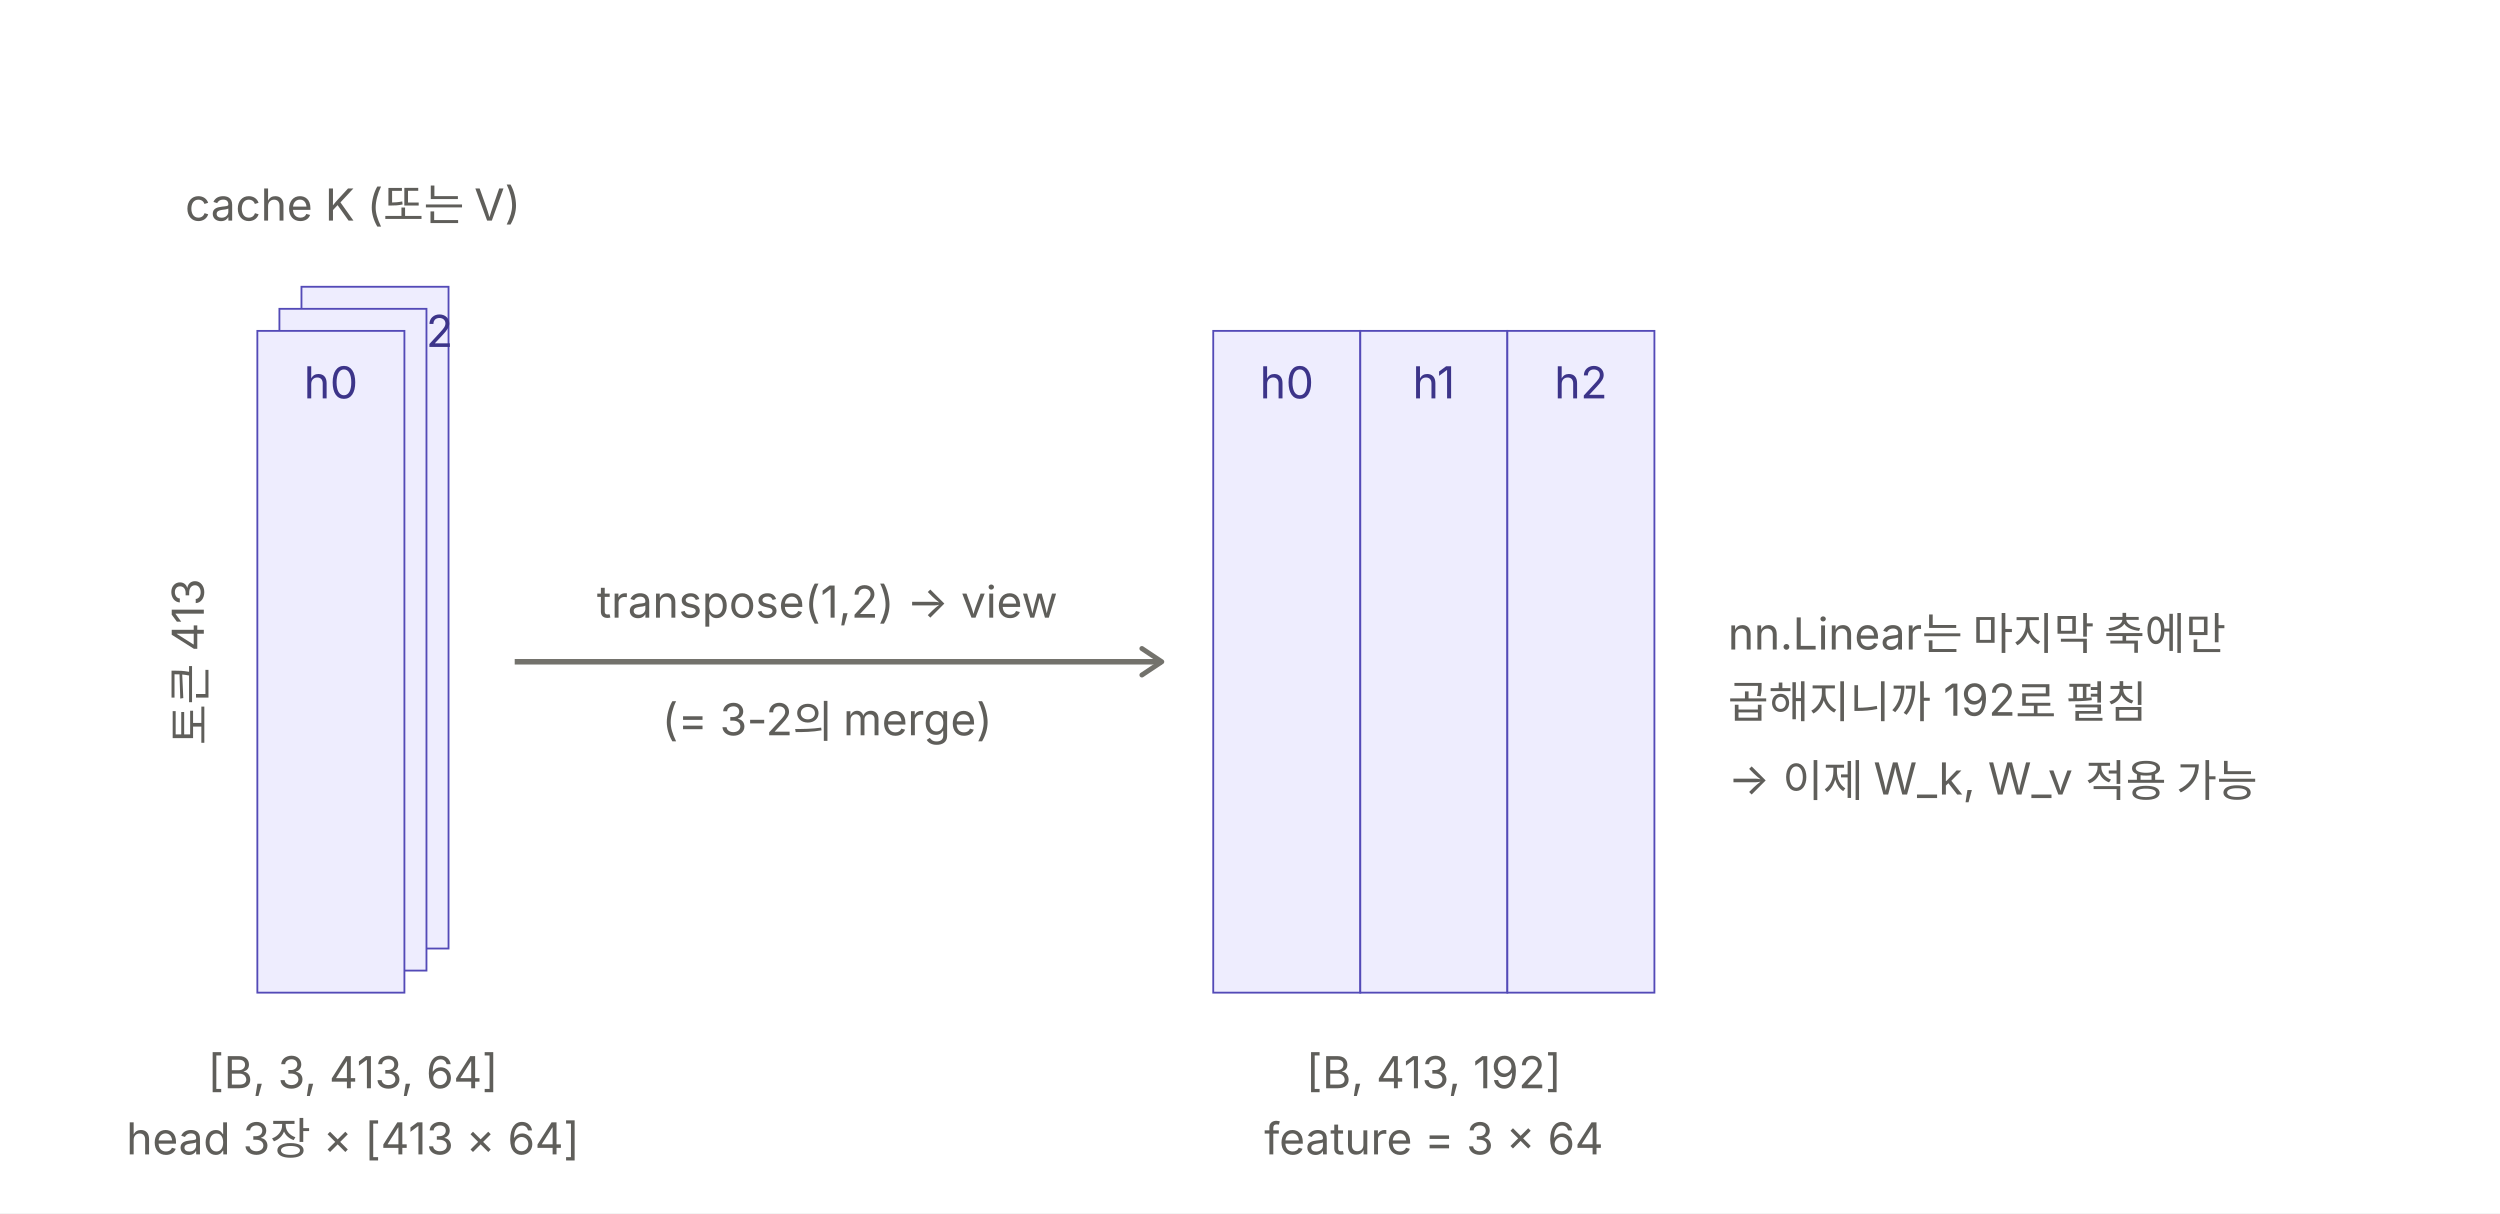
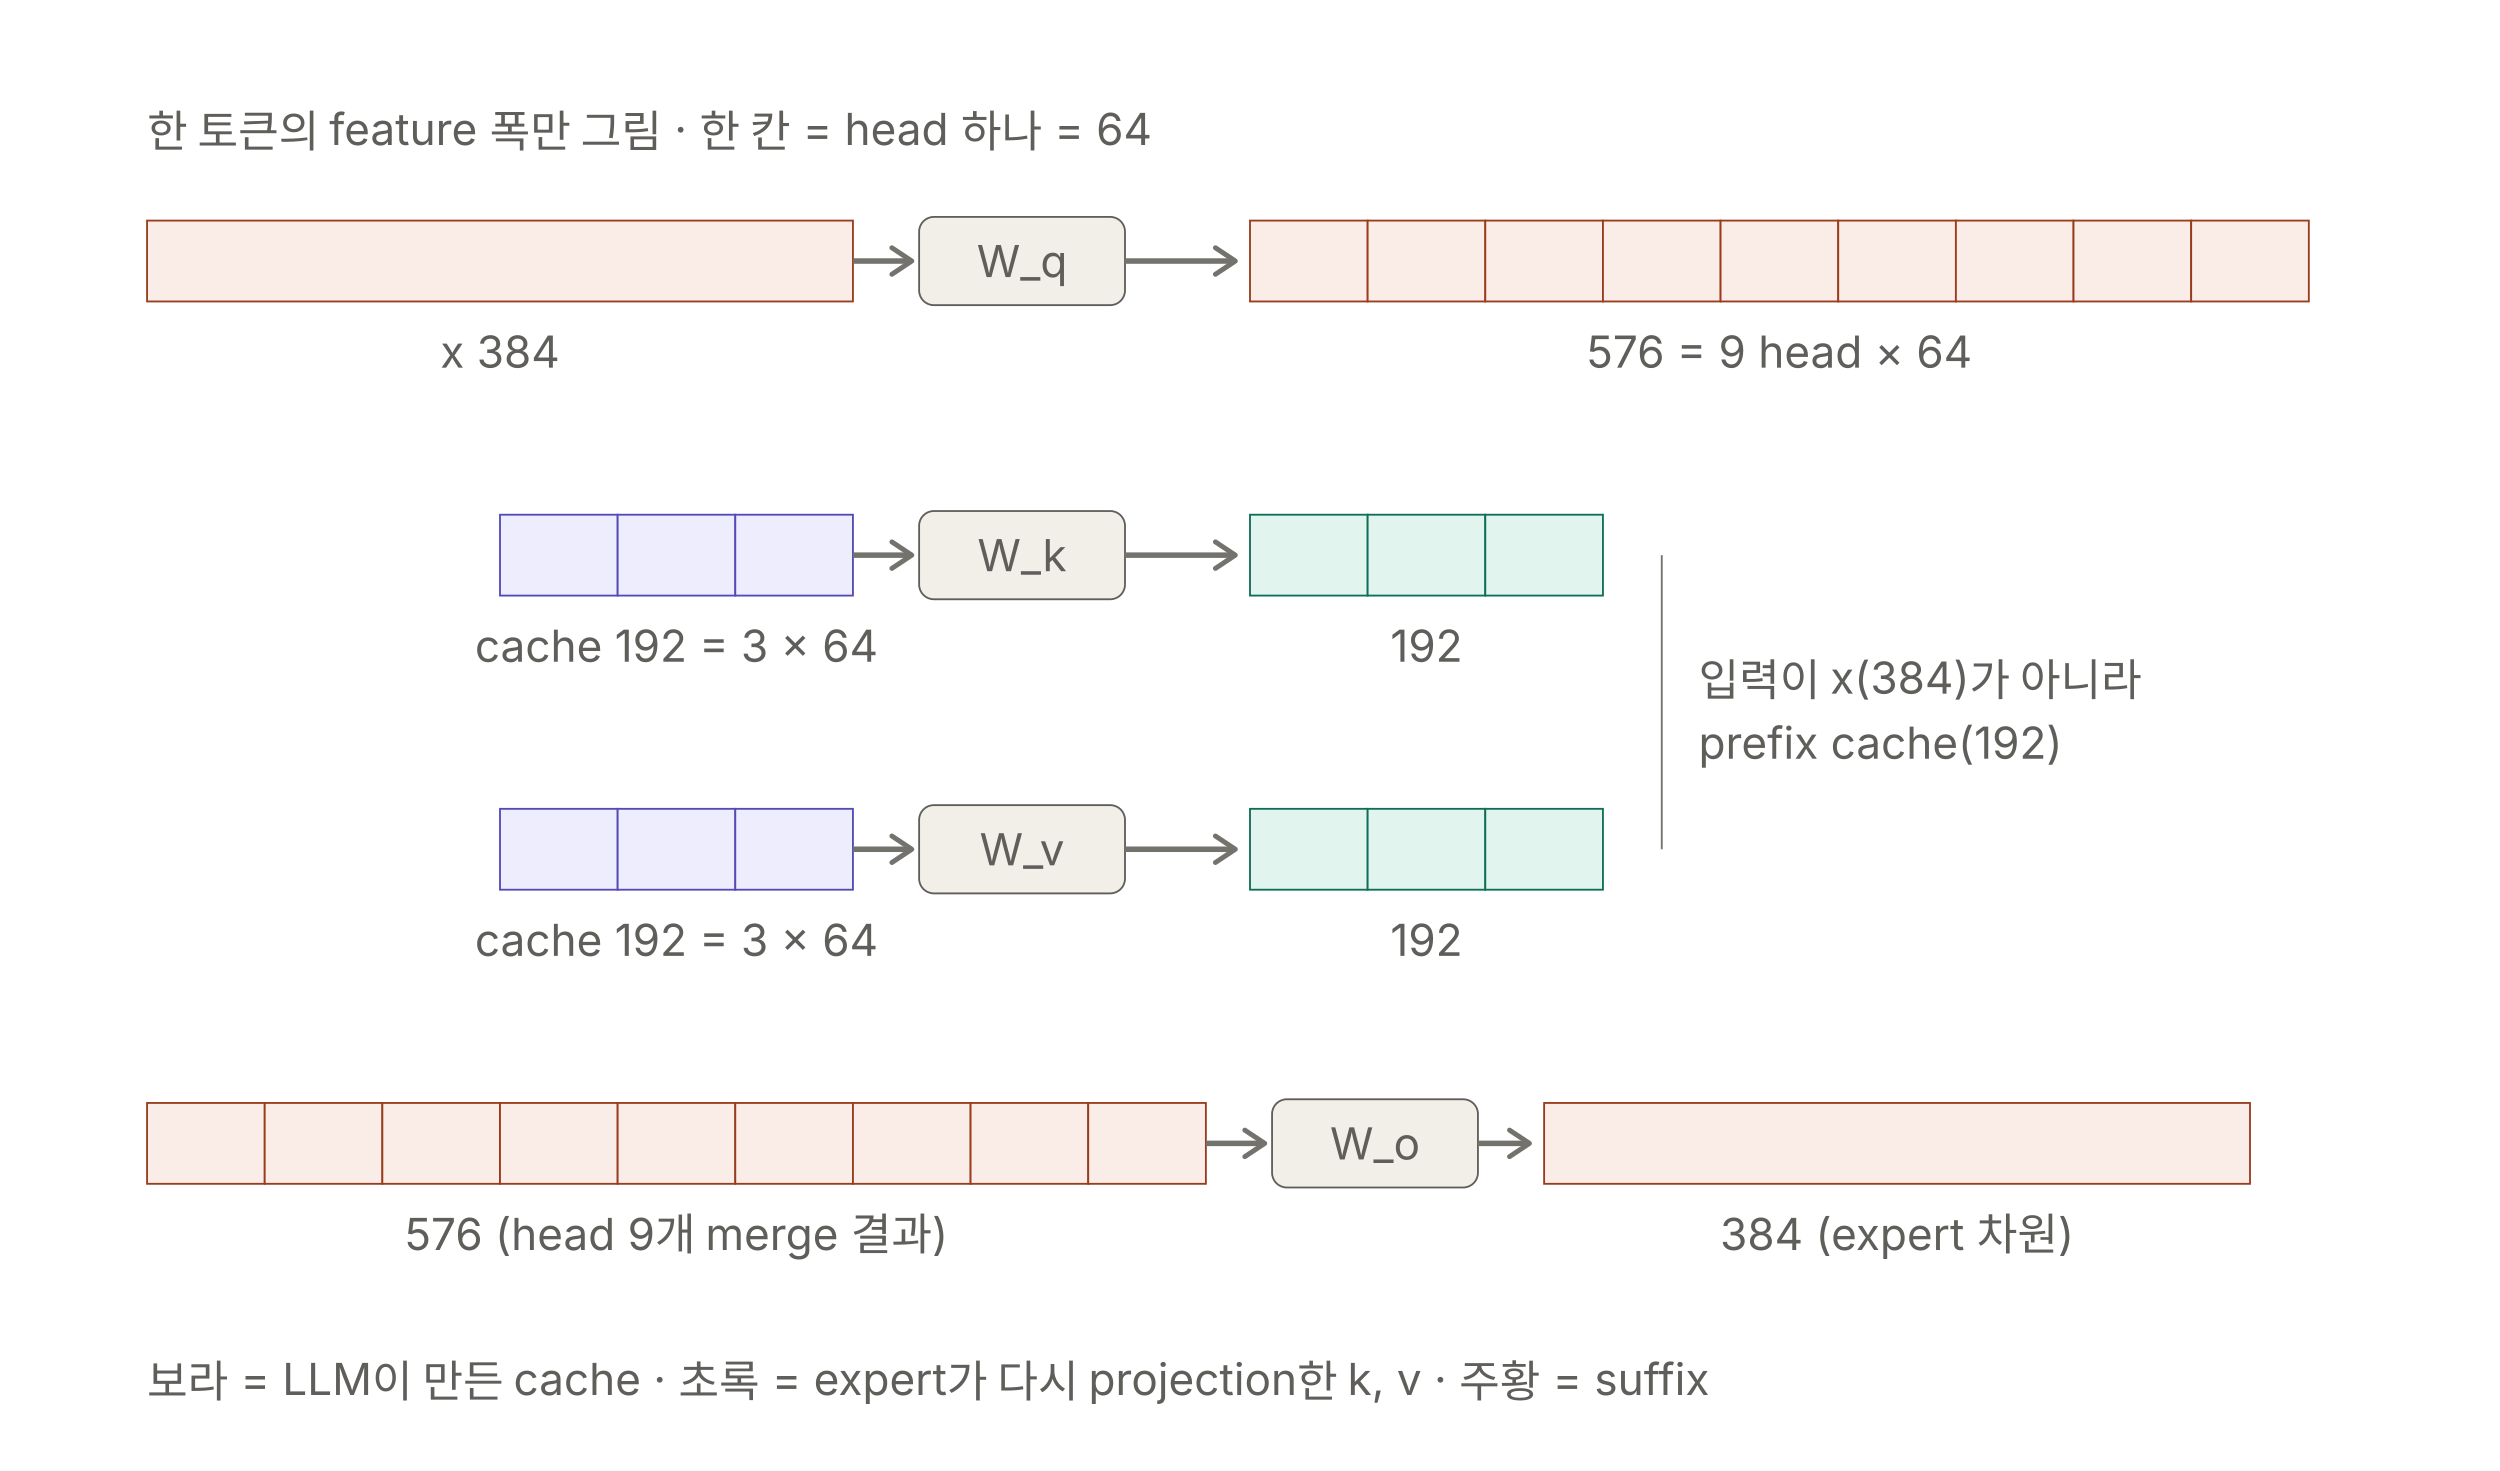
- <svg xmlns="http://www.w3.org/2000/svg" width="680" height="330" viewBox="0 0 680 330" font-family="-apple-system, 'Apple SD Gothic Neo', 'Noto Sans KR', sans-serif">
-   <style>.th{font-size:14px;font-weight:500;fill:#2C2C2A}.ts{font-size:12px;fill:#5F5E5A}.arr{stroke:#73726c;stroke-width:1.5;fill:none}.c-purple rect{fill:#EEEDFE;stroke:#534AB7}.c-purple text{fill:#3C3489}</style>
-   <rect width="680" height="330" fill="#ffffff" />
+ <svg xmlns="http://www.w3.org/2000/svg" width="680" height="400" viewBox="0 0 680 400" font-family="-apple-system, 'Apple SD Gothic Neo', 'Noto Sans KR', sans-serif">
+   <style>.th{font-size:14px;font-weight:500;fill:#2C2C2A}.ts{font-size:12px;fill:#5F5E5A}.arr{stroke:#73726c;stroke-width:1.5;fill:none}.box{fill:#F1EFE8;stroke:#5F5E5A}.c-purple,.c-purple rect{fill:#EEEDFE;stroke:#534AB7}.c-coral,.c-coral rect{fill:#FAECE7;stroke:#993C1D}.c-teal,.c-teal rect{fill:#E1F5EE;stroke:#0F6E56}</style>
+   <rect width="680" height="400" fill="#ffffff" />
  <defs>
    <marker id="arrow" viewBox="0 0 10 10" refX="8" refY="5" markerWidth="6" markerHeight="6" orient="auto">
      <path d="M2 1L8 5L2 9" fill="none" stroke="#73726c" stroke-width="1.5" stroke-linecap="round" stroke-linejoin="round" />
    </marker>
  </defs>
-   <text class="ts" x="96" y="60" text-anchor="middle">cache K (또는 V)</text>
+   <text class="ts" x="40" y="40">한 토큰의 feature 폭만 그림 · 한 칸 = head 하나 = 64</text>
+   <rect class="c-coral" x="40" y="60" width="192" height="22" stroke-width="0.5" />
+   <line x1="232" y1="71" x2="248" y2="71" class="arr" marker-end="url(#arrow)" />
+   <rect class="box" x="250" y="59" width="56" height="24" rx="4" stroke-width="0.5" />
+   <text class="ts" x="278" y="71" text-anchor="middle" dominant-baseline="central">W_q</text>
+   <line x1="306" y1="71" x2="336" y2="71" class="arr" marker-end="url(#arrow)" />
+   <g class="c-coral">
+     <rect x="340" y="60" width="32" height="22" stroke-width="0.5" />
+     <rect x="372" y="60" width="32" height="22" stroke-width="0.5" />
+     <rect x="404" y="60" width="32" height="22" stroke-width="0.5" />
+     <rect x="436" y="60" width="32" height="22" stroke-width="0.5" />
+     <rect x="468" y="60" width="32" height="22" stroke-width="0.5" />
+     <rect x="500" y="60" width="32" height="22" stroke-width="0.5" />
+     <rect x="532" y="60" width="32" height="22" stroke-width="0.5" />
+     <rect x="564" y="60" width="32" height="22" stroke-width="0.5" />
+     <rect x="596" y="60" width="32" height="22" stroke-width="0.5" />
+   </g>
+   <text class="ts" x="136" y="100" text-anchor="middle">x 384</text>
+   <text class="ts" x="484" y="100" text-anchor="middle">576 = 9 head × 64</text>
  <g class="c-purple">
-     <rect x="82" y="78" width="40" height="180" stroke-width="0.5" />
-     <text class="ts" x="116" y="90" text-anchor="middle" dominant-baseline="central">h2</text>
+     <rect x="136" y="140" width="32" height="22" stroke-width="0.5" />
+     <rect x="168" y="140" width="32" height="22" stroke-width="0.5" />
+     <rect x="200" y="140" width="32" height="22" stroke-width="0.5" />
  </g>
+   <line x1="232" y1="151" x2="248" y2="151" class="arr" marker-end="url(#arrow)" />
+   <rect class="box" x="250" y="139" width="56" height="24" rx="4" stroke-width="0.5" />
+   <text class="ts" x="278" y="151" text-anchor="middle" dominant-baseline="central">W_k</text>
+   <line x1="306" y1="151" x2="336" y2="151" class="arr" marker-end="url(#arrow)" />
+   <g class="c-teal">
+     <rect x="340" y="140" width="32" height="22" stroke-width="0.5" />
+     <rect x="372" y="140" width="32" height="22" stroke-width="0.5" />
+     <rect x="404" y="140" width="32" height="22" stroke-width="0.5" />
+   </g>
+   <text class="ts" x="184" y="180" text-anchor="middle">cache 192 = 3 × 64</text>
+   <text class="ts" x="388" y="180" text-anchor="middle">192</text>
  <g class="c-purple">
-     <rect x="76" y="84" width="40" height="180" stroke-width="0.5" />
+     <rect x="136" y="220" width="32" height="22" stroke-width="0.5" />
+     <rect x="168" y="220" width="32" height="22" stroke-width="0.5" />
+     <rect x="200" y="220" width="32" height="22" stroke-width="0.5" />
  </g>
-   <g class="c-purple">
-     <rect x="70" y="90" width="40" height="180" stroke-width="0.5" />
-     <text class="ts" x="90" y="104" text-anchor="middle" dominant-baseline="central">h0</text>
+   <line x1="232" y1="231" x2="248" y2="231" class="arr" marker-end="url(#arrow)" />
+   <rect class="box" x="250" y="219" width="56" height="24" rx="4" stroke-width="0.5" />
+   <text class="ts" x="278" y="231" text-anchor="middle" dominant-baseline="central">W_v</text>
+   <line x1="306" y1="231" x2="336" y2="231" class="arr" marker-end="url(#arrow)" />
+   <g class="c-teal">
+     <rect x="340" y="220" width="32" height="22" stroke-width="0.5" />
+     <rect x="372" y="220" width="32" height="22" stroke-width="0.5" />
+     <rect x="404" y="220" width="32" height="22" stroke-width="0.5" />
  </g>
-   <text class="ts" x="56" y="180" text-anchor="middle" transform="rotate(-90 56 180)">토큰 413</text>
-   <text class="ts" x="96" y="296" text-anchor="middle">[B, 3, 413, 64]</text>
-   <text class="ts" x="96" y="314" text-anchor="middle">head 3장 × [413 × 64]</text>
-   <text class="ts" x="225" y="168" text-anchor="middle">transpose(1,2) → view</text>
-   <line x1="140" y1="180" x2="316" y2="180" class="arr" marker-end="url(#arrow)" />
-   <text class="ts" x="225" y="200" text-anchor="middle">(= 3-2의 merge)</text>
-   <g class="c-purple">
-     <rect x="330" y="90" width="40" height="180" stroke-width="0.5" />
-     <text class="ts" x="350" y="104" text-anchor="middle" dominant-baseline="central">h0</text>
+   <text class="ts" x="184" y="260" text-anchor="middle">cache 192 = 3 × 64</text>
+   <text class="ts" x="388" y="260" text-anchor="middle">192</text>
+   <line x1="452" y1="151" x2="452" y2="231" stroke="#73726c" stroke-width="0.5" />
+   <text class="ts" x="462" y="184" dominant-baseline="central">입력이 x(384)가 아니라</text>
+   <text class="ts" x="462" y="202" dominant-baseline="central">prefix cache(192)</text>
+   <g class="c-coral">
+     <rect x="40" y="300" width="32" height="22" stroke-width="0.5" />
+     <rect x="72" y="300" width="32" height="22" stroke-width="0.5" />
+     <rect x="104" y="300" width="32" height="22" stroke-width="0.5" />
+     <rect x="136" y="300" width="32" height="22" stroke-width="0.5" />
+     <rect x="168" y="300" width="32" height="22" stroke-width="0.5" />
+     <rect x="200" y="300" width="32" height="22" stroke-width="0.5" />
+     <rect x="232" y="300" width="32" height="22" stroke-width="0.5" />
+     <rect x="264" y="300" width="32" height="22" stroke-width="0.5" />
+     <rect x="296" y="300" width="32" height="22" stroke-width="0.5" />
  </g>
-   <g class="c-purple">
-     <rect x="370" y="90" width="40" height="180" stroke-width="0.5" />
-     <text class="ts" x="390" y="104" text-anchor="middle" dominant-baseline="central">h1</text>
-   </g>
-   <g class="c-purple">
-     <rect x="410" y="90" width="40" height="180" stroke-width="0.5" />
-     <text class="ts" x="430" y="104" text-anchor="middle" dominant-baseline="central">h2</text>
-   </g>
-   <text class="ts" x="390" y="296" text-anchor="middle">[B, 413, 192]</text>
-   <text class="ts" x="390" y="314" text-anchor="middle">feature = 3 × 64</text>
-   <text class="ts" x="470" y="170" dominant-baseline="central">nn.Linear는 마지막 축에만</text>
-   <text class="ts" x="470" y="190" dominant-baseline="central">곱해지니까 192로 펼침</text>
-   <text class="ts" x="470" y="210" dominant-baseline="central">→ 이제 W_k, W_v 적용 가능</text>
+   <line x1="328" y1="311" x2="344" y2="311" class="arr" marker-end="url(#arrow)" />
+   <rect class="box" x="346" y="299" width="56" height="24" rx="4" stroke-width="0.5" />
+   <text class="ts" x="374" y="311" text-anchor="middle" dominant-baseline="central">W_o</text>
+   <line x1="402" y1="311" x2="416" y2="311" class="arr" marker-end="url(#arrow)" />
+   <rect class="c-coral" x="420" y="300" width="192" height="22" stroke-width="0.5" />
+   <text class="ts" x="184" y="340" text-anchor="middle">576 (head 9개 merge 결과)</text>
+   <text class="ts" x="516" y="340" text-anchor="middle">384 (expert 차원)</text>
+   <text class="ts" x="40" y="380">보라 = LLM이 만든 cache · 초록 = expert가 다시 projection한 k, v · 주황 = suffix</text>
</svg>
